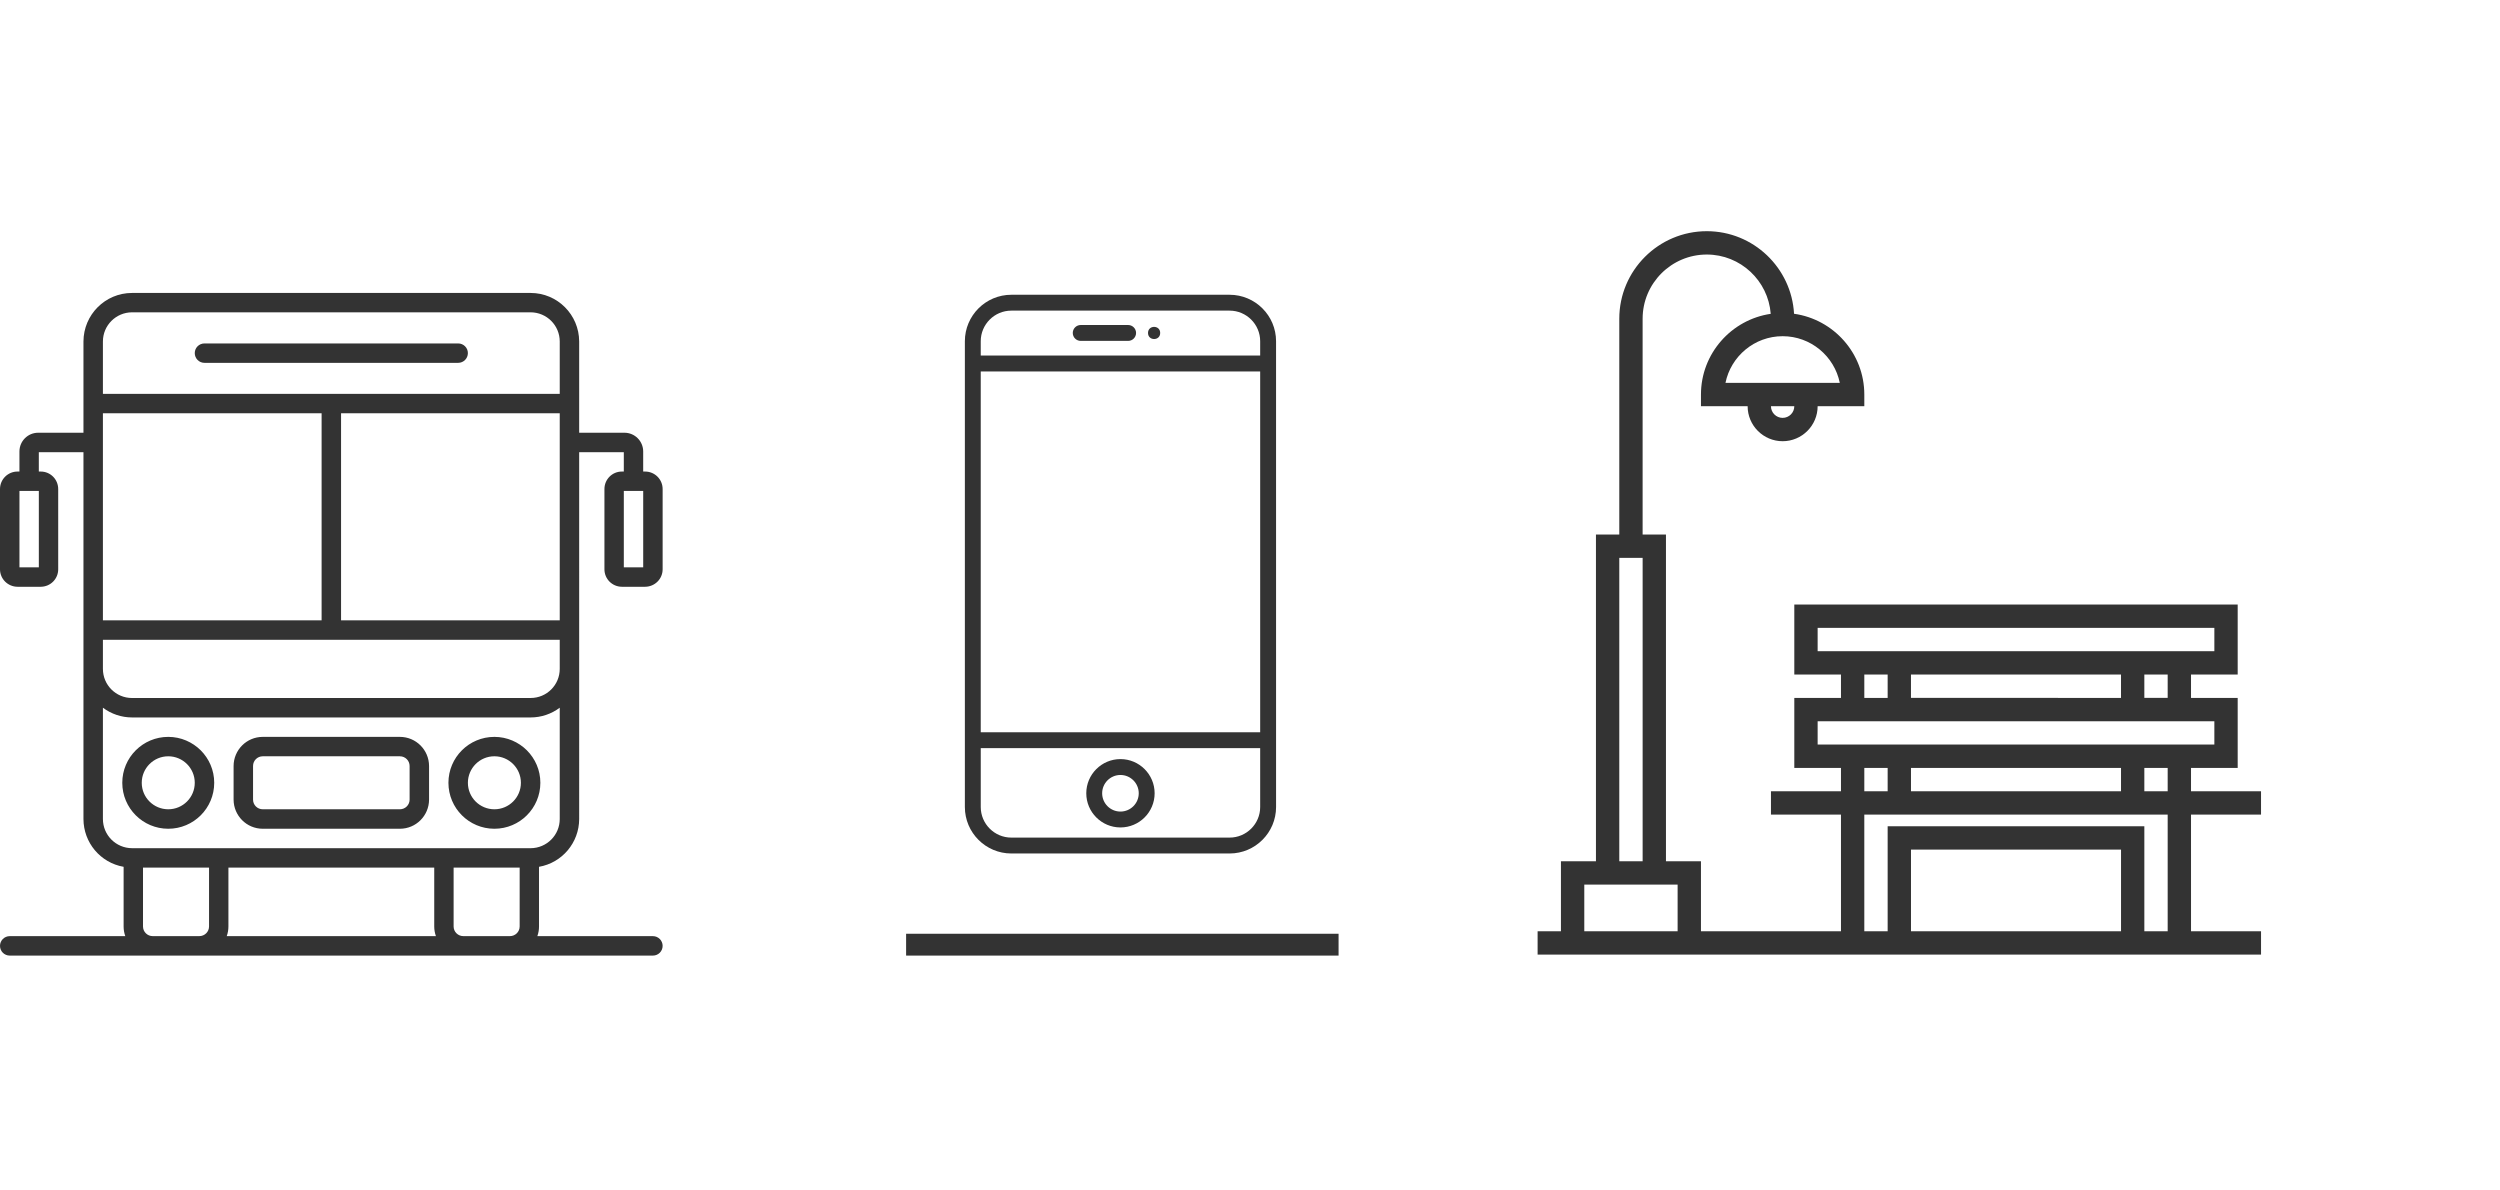
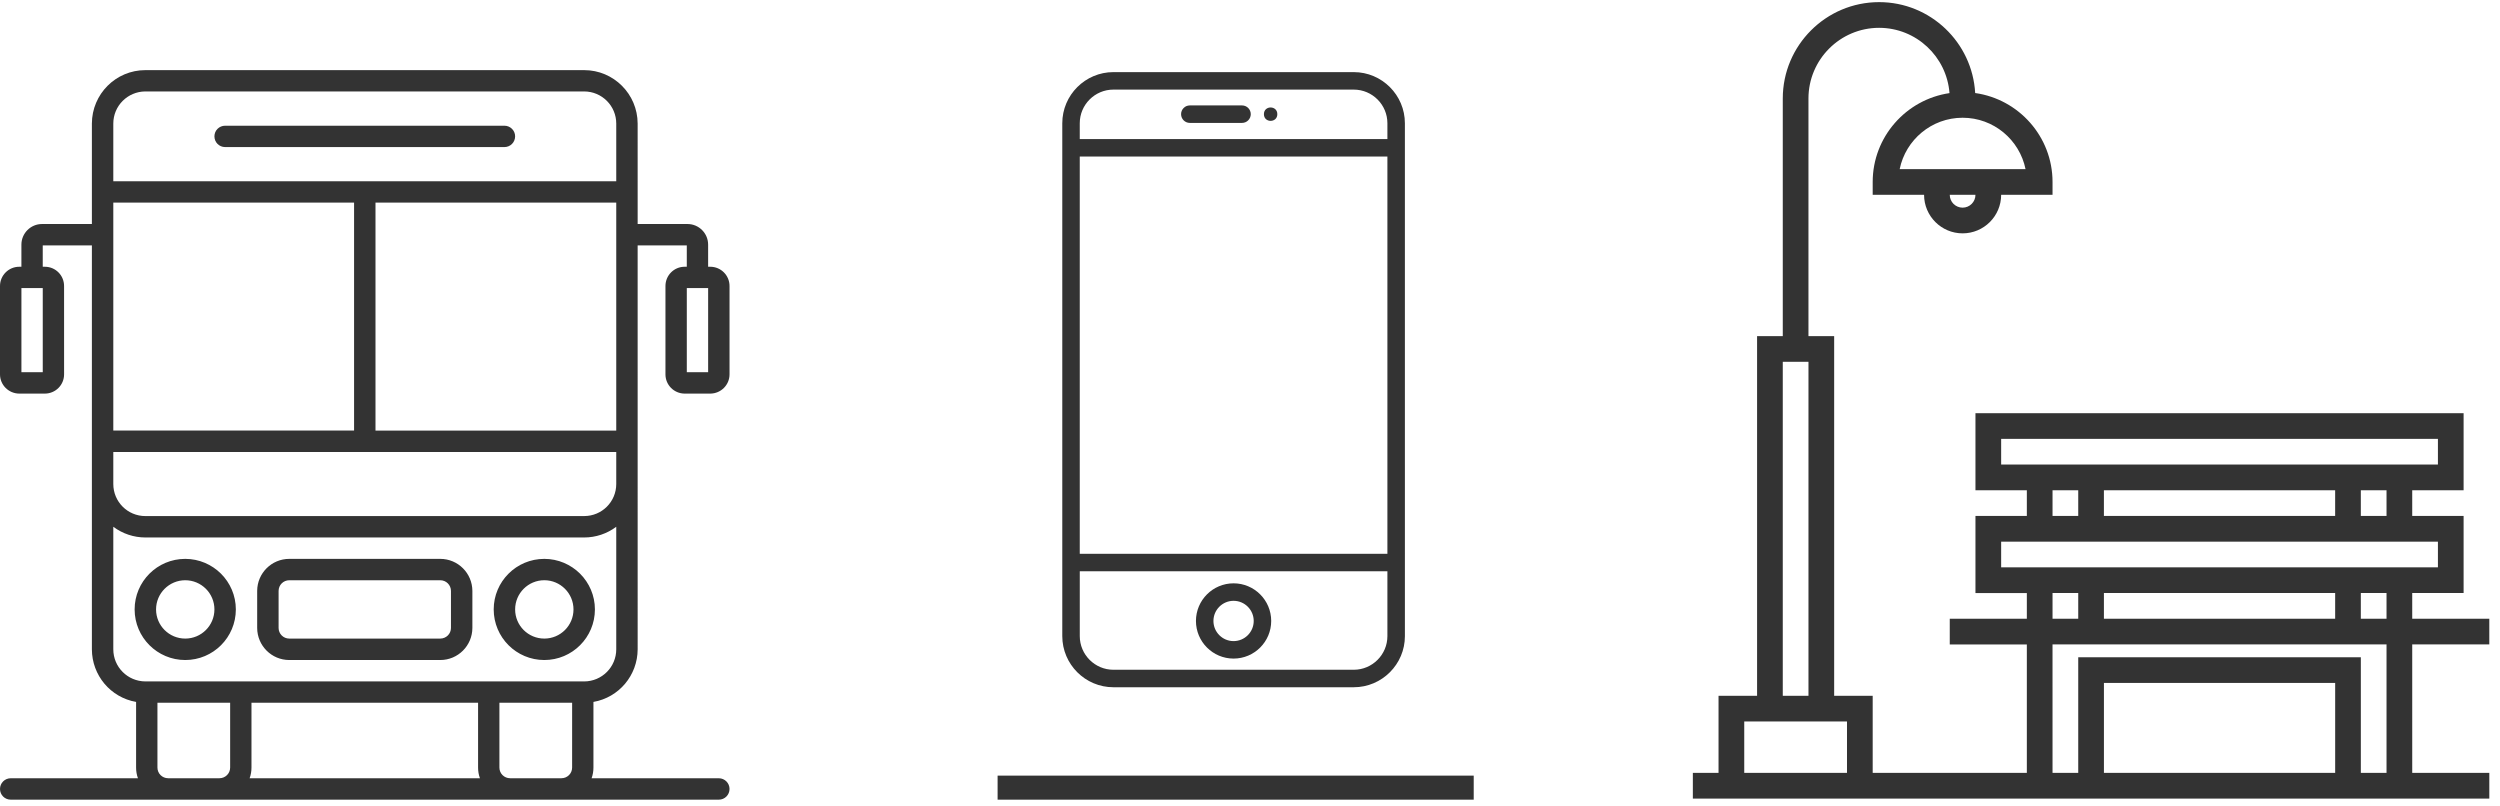
- <svg xmlns="http://www.w3.org/2000/svg" width="229" height="109" viewBox="0 0 229 109" fill="none">
-   <path d="M207.11 74.616V72.478H200.697V70.34H204.972V63.928H200.697V61.79H204.972V55.377L164.358 55.378V61.79H168.633V63.928H164.358V70.341H168.633V72.479H162.22V74.617H168.633V85.304L155.808 85.304V78.891H152.602V48.965H150.464V29.193C150.464 25.952 153.101 23.315 156.342 23.315C159.433 23.315 161.968 25.715 162.198 28.747C158.59 29.278 155.808 32.387 155.808 36.14V37.209H160.083C160.083 38.977 161.522 40.415 163.289 40.415C165.057 40.415 166.496 38.977 166.496 37.209H170.771V36.14C170.771 32.372 167.965 29.252 164.335 28.741C164.098 24.531 160.61 21.177 156.342 21.177C151.922 21.177 148.327 24.773 148.327 29.193V48.965H146.189V78.891H142.982V85.304H140.845V87.442H207.111V85.304H200.698L200.697 74.616H207.11ZM163.289 38.277C162.699 38.277 162.22 37.798 162.22 37.209H164.358C164.358 37.798 163.879 38.277 163.289 38.277H163.289ZM168.525 35.071H158.053C158.55 32.635 160.708 30.796 163.289 30.796C165.87 30.795 168.029 32.634 168.525 35.071ZM148.327 51.102H150.465V78.89L148.327 78.891V51.102ZM145.121 85.303V81.028H153.67V85.303H145.121ZM198.559 72.477H196.421V70.34H198.559V72.477ZM175.046 72.477V70.34H194.285V72.477H175.046ZM198.559 63.927H196.421V61.789H198.559V63.927ZM194.284 61.79V63.928L175.045 63.927V61.789L194.284 61.79ZM166.496 57.514H202.835V59.652H166.496V57.514ZM170.771 61.79H172.909V63.928H170.771V61.79ZM166.496 68.202V66.065H202.835V68.202H166.496ZM170.771 70.34H172.909V72.477H170.771V70.34ZM175.047 85.303V77.822H194.286V85.303H175.047ZM198.559 85.303H196.422V75.684H172.909V85.303H170.771L170.77 74.615H198.559L198.559 85.303Z" fill="#333333" />
-   <path d="M18.386 68.731C17.623 67.975 16.572 67.501 15.412 67.501C13.086 67.501 11.203 69.385 11.203 71.704C11.203 74.03 13.086 75.914 15.412 75.914C17.739 75.914 19.622 74.03 19.622 71.704C19.622 70.545 19.148 69.494 18.386 68.731L18.386 68.731ZM15.412 74.133C14.073 74.133 12.984 73.05 12.984 71.704C12.984 70.365 14.073 69.276 15.412 69.276C16.752 69.276 17.841 70.365 17.841 71.704C17.841 73.051 16.752 74.133 15.412 74.133ZM36.629 67.501H24.069C22.595 67.501 21.404 68.693 21.397 70.166V73.248C21.404 74.722 22.596 75.914 24.069 75.914H36.629C38.103 75.914 39.295 74.722 39.301 73.248V70.166C39.295 68.692 38.103 67.501 36.629 67.501ZM37.52 73.249C37.52 73.736 37.122 74.133 36.629 74.133H24.069C23.576 74.133 23.179 73.736 23.179 73.249V70.167C23.179 69.673 23.576 69.276 24.069 69.276H36.629C37.123 69.276 37.52 69.674 37.52 70.167V73.249ZM41.967 31.462H18.731C18.237 31.462 17.84 31.859 17.84 32.346C17.84 32.84 18.238 33.237 18.731 33.237H41.967C42.46 33.237 42.857 32.839 42.857 32.346C42.858 31.859 42.46 31.462 41.967 31.462ZM48.26 68.731C47.497 67.974 46.446 67.5 45.286 67.5C42.96 67.5 41.077 69.384 41.077 71.704C41.077 74.03 42.96 75.914 45.286 75.914C47.613 75.914 49.496 74.03 49.496 71.704C49.496 70.544 49.022 69.493 48.26 68.731L48.26 68.731ZM45.286 74.133C43.947 74.133 42.858 73.05 42.858 71.704C42.858 70.365 43.947 69.275 45.286 69.275C46.626 69.275 47.715 70.365 47.715 71.704C47.715 73.05 46.625 74.133 45.286 74.133ZM41.967 31.461H18.731C18.237 31.461 17.84 31.858 17.84 32.345C17.84 32.839 18.238 33.236 18.731 33.236H41.967C42.46 33.236 42.857 32.838 42.857 32.345C42.858 31.858 42.46 31.461 41.967 31.461ZM48.26 68.73C47.497 67.973 46.446 67.499 45.286 67.499C42.96 67.499 41.077 69.383 41.077 71.703C41.077 74.029 42.96 75.913 45.286 75.913C47.613 75.913 49.496 74.029 49.496 71.703C49.496 70.543 49.022 69.492 48.26 68.73L48.26 68.73ZM45.286 74.132C43.947 74.132 42.858 73.049 42.858 71.703C42.858 70.363 43.947 69.274 45.286 69.274C46.626 69.274 47.715 70.364 47.715 71.703C47.715 73.049 46.625 74.132 45.286 74.132ZM36.629 67.499H24.069C22.595 67.499 21.404 68.691 21.397 70.165V73.247C21.404 74.72 22.596 75.912 24.069 75.912H36.629C38.103 75.912 39.295 74.72 39.301 73.247V70.165C39.295 68.691 38.103 67.499 36.629 67.499ZM37.52 73.247C37.52 73.734 37.122 74.131 36.629 74.131H24.069C23.576 74.131 23.179 73.734 23.179 73.247V70.165C23.179 69.671 23.576 69.275 24.069 69.275H36.629C37.123 69.275 37.52 69.672 37.52 70.165V73.247ZM15.411 67.499C13.085 67.499 11.201 69.383 11.201 71.703C11.201 74.029 13.085 75.913 15.411 75.913C17.738 75.913 19.621 74.029 19.621 71.703C19.621 70.543 19.147 69.492 18.384 68.73C17.622 67.974 16.571 67.499 15.411 67.499L15.411 67.499ZM15.411 74.132C14.072 74.132 12.983 73.049 12.983 71.703C12.983 70.363 14.072 69.274 15.411 69.274C16.751 69.274 17.84 70.364 17.84 71.703C17.84 73.049 16.751 74.132 15.411 74.132ZM56.961 43.194C56.077 43.194 55.366 43.912 55.366 44.796V52.146C55.366 53.03 56.077 53.742 56.961 53.748H59.095C59.98 53.742 60.697 53.031 60.697 52.146V44.796C60.697 43.912 59.98 43.194 59.095 43.194H58.916V41.355C58.916 40.407 58.147 39.638 57.199 39.638H53.053L53.052 31.281C53.046 28.827 51.059 26.835 48.605 26.835H12.092C9.638 26.835 7.651 28.827 7.645 31.282V39.638H3.498C2.55 39.638 1.781 40.407 1.781 41.355V43.194H1.602C0.718 43.194 0 43.912 0 44.796V52.146C0 53.03 0.718 53.742 1.602 53.748H3.736C4.62 53.742 5.332 53.031 5.332 52.146L5.331 44.796C5.331 43.912 4.62 43.194 3.735 43.194H3.556V41.419H7.645V75.024C7.651 77.183 9.195 79.028 11.323 79.4V84.866C11.323 85.168 11.374 85.469 11.477 85.751H0.891C0.397 85.751 0 86.154 0 86.641C0 87.135 0.398 87.532 0.891 87.532H59.807C60.3 87.532 60.697 87.134 60.697 86.641C60.697 86.154 60.3 85.751 59.807 85.751H49.221C49.323 85.469 49.374 85.168 49.374 84.866V79.4C51.502 79.028 53.046 77.183 53.053 75.024L53.052 41.419H57.141V43.194H56.961ZM3.557 51.967H1.782V44.969H3.557V51.967ZM9.427 37.855H29.459V56.823H9.427V37.855ZM19.148 84.865C19.148 85.352 18.75 85.749 18.257 85.749H13.99C13.496 85.749 13.099 85.352 13.099 84.865V79.47H19.148L19.148 84.865ZM20.769 85.749C20.872 85.468 20.923 85.166 20.923 84.865V79.47H39.776V84.865C39.776 85.166 39.827 85.468 39.93 85.749H20.769ZM47.6 84.865C47.6 85.352 47.203 85.749 46.709 85.749H42.442C41.948 85.749 41.551 85.352 41.551 84.865V79.47H47.601L47.6 84.865ZM51.272 75.022C51.272 76.497 50.08 77.688 48.607 77.695L12.093 77.694C10.619 77.688 9.427 76.496 9.427 75.022V64.827C10.197 65.404 11.132 65.718 12.093 65.718H48.607C49.568 65.718 50.504 65.404 51.272 64.827V75.022ZM51.272 61.271C51.272 62.744 50.08 63.936 48.607 63.936L12.093 63.937C10.619 63.937 9.427 62.745 9.427 61.271V58.606H51.272L51.272 61.271ZM51.272 56.824H31.241V37.855H51.272V56.824ZM51.272 36.08H9.427V31.28C9.427 29.807 10.619 28.615 12.093 28.608H48.606C50.081 28.614 51.272 29.806 51.272 31.28L51.272 36.08ZM58.917 44.969V51.966H57.142V44.969H58.917ZM45.287 67.499C42.961 67.499 41.077 69.383 41.077 71.703C41.077 74.029 42.961 75.913 45.287 75.913C47.613 75.913 49.497 74.029 49.497 71.703C49.497 70.543 49.023 69.492 48.26 68.73C47.498 67.974 46.447 67.499 45.287 67.499L45.287 67.499ZM45.287 74.132C43.948 74.132 42.859 73.049 42.859 71.703C42.859 70.364 43.948 69.274 45.287 69.274C46.627 69.274 47.716 70.364 47.716 71.703C47.716 73.049 46.626 74.132 45.287 74.132ZM41.967 31.46H18.732C18.238 31.46 17.841 31.857 17.841 32.344C17.841 32.838 18.239 33.235 18.732 33.235H41.967C42.461 33.235 42.858 32.837 42.858 32.344C42.859 31.857 42.461 31.46 41.967 31.46ZM36.63 67.499H24.07C22.596 67.499 21.404 68.691 21.398 70.164V73.246C21.404 74.72 22.596 75.912 24.07 75.912H36.63C38.104 75.912 39.296 74.72 39.302 73.246V70.164C39.296 68.691 38.104 67.499 36.63 67.499ZM37.521 73.247C37.521 73.734 37.123 74.131 36.63 74.131H24.07C23.576 74.131 23.179 73.734 23.179 73.247V70.165C23.179 69.671 23.577 69.274 24.07 69.274H36.63C37.124 69.274 37.521 69.672 37.521 70.165V73.247ZM15.412 67.499C13.086 67.499 11.202 69.382 11.202 71.702C11.202 74.028 13.086 75.912 15.412 75.912C17.738 75.912 19.622 74.028 19.622 71.702C19.622 70.543 19.148 69.491 18.385 68.729C17.623 67.973 16.572 67.499 15.412 67.499L15.412 67.499ZM15.412 74.131C14.073 74.131 12.983 73.048 12.983 71.702C12.983 70.363 14.073 69.274 15.412 69.274C16.752 69.274 17.841 70.363 17.841 71.702C17.841 73.049 16.752 74.131 15.412 74.131ZM18.386 68.729C17.623 67.973 16.572 67.499 15.412 67.499C13.086 67.499 11.202 69.382 11.202 71.702C11.202 74.028 13.086 75.912 15.412 75.912C17.738 75.912 19.622 74.028 19.622 71.702C19.622 70.543 19.148 69.492 18.386 68.729L18.386 68.729ZM15.412 74.131C14.073 74.131 12.983 73.048 12.983 71.702C12.983 70.363 14.073 69.274 15.412 69.274C16.752 69.274 17.841 70.363 17.841 71.702C17.841 73.049 16.752 74.131 15.412 74.131ZM36.629 67.499H24.069C22.595 67.499 21.403 68.691 21.397 70.164V73.246C21.403 74.72 22.595 75.912 24.069 75.912H36.629C38.103 75.912 39.294 74.72 39.301 73.246V70.164C39.294 68.691 38.103 67.499 36.629 67.499ZM37.52 73.247C37.52 73.734 37.122 74.131 36.629 74.131H24.069C23.575 74.131 23.178 73.734 23.178 73.247V70.165C23.178 69.671 23.576 69.274 24.069 69.274H36.629C37.123 69.274 37.52 69.672 37.52 70.165V73.247ZM48.259 68.729C47.497 67.973 46.446 67.499 45.286 67.499C42.96 67.499 41.076 69.382 41.076 71.702C41.076 74.028 42.96 75.912 45.286 75.912C47.612 75.912 49.496 74.028 49.496 71.702C49.496 70.543 49.022 69.492 48.259 68.729L48.259 68.729ZM45.286 74.131C43.947 74.131 42.858 73.048 42.858 71.702C42.858 70.363 43.947 69.274 45.286 69.274C46.626 69.274 47.715 70.363 47.715 71.702C47.715 73.049 46.625 74.131 45.286 74.131ZM41.966 31.459H18.731C18.237 31.459 17.84 31.857 17.84 32.343C17.84 32.837 18.238 33.234 18.731 33.234H41.966C42.46 33.234 42.857 32.837 42.857 32.343C42.858 31.857 42.46 31.459 41.966 31.459ZM36.629 67.498H24.069C22.595 67.498 21.403 68.69 21.397 70.163V73.246C21.403 74.719 22.595 75.911 24.069 75.911H36.629C38.103 75.911 39.294 74.719 39.301 73.246V70.163C39.294 68.69 38.103 67.498 36.629 67.498ZM37.52 73.246C37.52 73.733 37.122 74.13 36.629 74.13H24.069C23.575 74.13 23.178 73.733 23.178 73.246V70.164C23.178 69.67 23.576 69.273 24.069 69.273H36.629C37.123 69.273 37.52 69.671 37.52 70.164V73.246ZM18.385 68.728C17.623 67.973 16.571 67.498 15.412 67.498C13.085 67.498 11.202 69.382 11.202 71.701C11.202 74.028 13.085 75.911 15.412 75.911C17.738 75.911 19.622 74.028 19.622 71.701C19.622 70.542 19.147 69.491 18.385 68.728L18.385 68.728ZM15.412 74.13C14.072 74.13 12.983 73.047 12.983 71.702C12.983 70.362 14.072 69.273 15.412 69.273C16.751 69.273 17.84 70.362 17.84 71.702C17.84 73.048 16.751 74.13 15.412 74.13ZM48.26 68.728C47.497 67.972 46.446 67.498 45.286 67.498C42.96 67.498 41.077 69.382 41.077 71.701C41.077 74.028 42.96 75.911 45.286 75.911C47.613 75.911 49.496 74.028 49.496 71.701C49.496 70.542 49.022 69.491 48.26 68.728L48.26 68.728ZM45.286 74.13C43.947 74.13 42.858 73.047 42.858 71.702C42.858 70.362 43.947 69.273 45.286 69.273C46.626 69.273 47.715 70.362 47.715 71.702C47.715 73.048 46.625 74.13 45.286 74.13ZM41.967 31.459H18.731C18.237 31.459 17.84 31.856 17.84 32.343C17.84 32.837 18.238 33.233 18.731 33.233H41.967C42.46 33.233 42.857 32.836 42.857 32.343C42.858 31.856 42.46 31.459 41.967 31.459Z" fill="#333333" />
-   <line x1="83" y1="86.532" x2="122.613" y2="86.532" stroke="#333333" stroke-width="2" />
-   <path d="M112.631 27H92.638C90.291 27 88.382 28.909 88.382 31.256V73.923C88.382 76.27 90.291 78.179 92.638 78.179H112.632C114.978 78.179 116.888 76.27 116.888 73.923L116.887 31.256C116.887 28.909 114.978 27 112.631 27H112.631ZM115.432 73.923C115.432 75.468 114.175 76.724 112.631 76.724H92.638C91.093 76.724 89.837 75.467 89.837 73.923V68.532H115.432L115.432 73.923ZM115.432 67.078H89.836V34.024H115.432V67.078ZM115.432 32.569H89.836V31.256C89.836 29.711 91.093 28.454 92.637 28.454H112.631C114.176 28.454 115.432 29.711 115.432 31.256L115.432 32.569Z" fill="#333333" />
-   <path d="M102.633 75.794C104.36 75.794 105.764 74.39 105.764 72.664C105.764 70.938 104.36 69.533 102.633 69.533C100.907 69.533 99.503 70.938 99.503 72.664C99.503 74.39 100.907 75.794 102.633 75.794ZM102.633 70.988C103.557 70.988 104.309 71.74 104.309 72.664C104.309 73.588 103.558 74.34 102.633 74.34C101.709 74.34 100.958 73.588 100.958 72.664C100.958 71.741 101.709 70.988 102.633 70.988Z" fill="#333333" />
-   <path d="M103.336 29.771H98.993C98.592 29.771 98.266 30.097 98.266 30.498C98.266 30.9 98.592 31.226 98.993 31.226H103.336C103.738 31.226 104.064 30.9 104.064 30.498C104.064 30.097 103.738 29.771 103.336 29.771Z" fill="#333333" />
-   <path d="M106.273 30.499C106.273 31.242 105.158 31.242 105.158 30.499C105.158 29.756 106.273 29.756 106.273 30.499Z" fill="#333333" />
+ <svg xmlns="http://www.w3.org/2000/svg" width="208" height="67" viewBox="0 0 208 67" fill="none">
+   <path d="M18.386 47.731C17.623 46.975 16.572 46.501 15.412 46.501C13.086 46.501 11.203 48.385 11.203 50.704C11.203 53.03 13.086 54.914 15.412 54.914C17.739 54.914 19.622 53.03 19.622 50.704C19.622 49.545 19.148 48.494 18.386 47.731L18.386 47.731ZM15.412 53.133C14.073 53.133 12.984 52.05 12.984 50.704C12.984 49.365 14.073 48.276 15.412 48.276C16.752 48.276 17.841 49.365 17.841 50.704C17.841 52.051 16.752 53.133 15.412 53.133ZM36.629 46.501H24.069C22.595 46.501 21.404 47.693 21.397 49.166V52.248C21.404 53.722 22.596 54.914 24.069 54.914H36.629C38.103 54.914 39.295 53.722 39.301 52.248V49.166C39.295 47.693 38.103 46.501 36.629 46.501ZM37.52 52.249C37.52 52.736 37.122 53.133 36.629 53.133H24.069C23.576 53.133 23.179 52.736 23.179 52.249V49.167C23.179 48.673 23.576 48.276 24.069 48.276H36.629C37.123 48.276 37.52 48.674 37.52 49.167V52.249ZM41.967 10.462H18.731C18.237 10.462 17.84 10.859 17.84 11.346C17.84 11.84 18.238 12.237 18.731 12.237H41.967C42.46 12.237 42.857 11.839 42.857 11.346C42.858 10.859 42.46 10.462 41.967 10.462V10.462ZM48.26 47.731C47.497 46.974 46.446 46.5 45.286 46.5C42.96 46.5 41.077 48.384 41.077 50.704C41.077 53.03 42.96 54.914 45.286 54.914C47.613 54.914 49.496 53.03 49.496 50.704C49.496 49.544 49.022 48.493 48.26 47.731L48.26 47.731ZM45.286 53.133C43.947 53.133 42.858 52.05 42.858 50.704C42.858 49.364 43.947 48.275 45.286 48.275C46.626 48.275 47.715 49.365 47.715 50.704C47.715 52.05 46.625 53.133 45.286 53.133ZM41.967 10.461H18.731C18.237 10.461 17.84 10.858 17.84 11.345C17.84 11.839 18.238 12.236 18.731 12.236H41.967C42.46 12.236 42.857 11.838 42.857 11.345C42.858 10.858 42.46 10.461 41.967 10.461ZM48.26 47.73C47.497 46.973 46.446 46.499 45.286 46.499C42.96 46.499 41.077 48.383 41.077 50.703C41.077 53.029 42.96 54.913 45.286 54.913C47.613 54.913 49.496 53.029 49.496 50.703C49.496 49.543 49.022 48.492 48.26 47.73L48.26 47.73ZM45.286 53.132C43.947 53.132 42.858 52.048 42.858 50.703C42.858 49.363 43.947 48.274 45.286 48.274C46.626 48.274 47.715 49.364 47.715 50.703C47.715 52.049 46.625 53.132 45.286 53.132ZM36.629 46.499H24.069C22.595 46.499 21.404 47.691 21.397 49.165V52.247C21.404 53.72 22.596 54.912 24.069 54.912H36.629C38.103 54.912 39.295 53.72 39.301 52.247V49.165C39.295 47.691 38.103 46.499 36.629 46.499ZM37.52 52.247C37.52 52.734 37.122 53.131 36.629 53.131H24.069C23.576 53.131 23.179 52.734 23.179 52.247V49.165C23.179 48.672 23.576 48.275 24.069 48.275H36.629C37.123 48.275 37.52 48.672 37.52 49.165V52.247ZM15.411 46.499C13.085 46.499 11.201 48.383 11.201 50.703C11.201 53.029 13.085 54.913 15.411 54.913C17.738 54.913 19.621 53.029 19.621 50.703C19.621 49.543 19.147 48.492 18.384 47.73C17.622 46.974 16.571 46.499 15.411 46.499L15.411 46.499ZM15.411 53.132C14.072 53.132 12.983 52.048 12.983 50.703C12.983 49.363 14.072 48.274 15.411 48.274C16.751 48.274 17.84 49.364 17.84 50.703C17.84 52.049 16.751 53.132 15.411 53.132ZM56.961 22.194C56.077 22.194 55.366 22.912 55.366 23.796V31.146C55.366 32.03 56.077 32.742 56.961 32.748H59.095C59.98 32.742 60.697 32.031 60.697 31.146V23.796C60.697 22.912 59.98 22.194 59.095 22.194H58.916V20.355C58.916 19.407 58.147 18.638 57.199 18.638H53.053L53.052 10.281C53.046 7.827 51.059 5.835 48.605 5.835H12.092C9.638 5.835 7.651 7.827 7.645 10.282V18.638H3.498C2.55 18.638 1.781 19.407 1.781 20.355V22.194H1.602C0.718 22.194 0 22.912 0 23.796V31.146C0 32.03 0.718 32.742 1.602 32.748H3.736C4.62 32.742 5.332 32.031 5.332 31.146L5.331 23.796C5.331 22.912 4.62 22.194 3.735 22.194H3.556V20.419H7.645V54.024C7.651 56.183 9.195 58.029 11.323 58.4V63.866C11.323 64.168 11.374 64.469 11.477 64.751H0.891C0.397 64.751 0 65.154 0 65.641C0 66.135 0.398 66.532 0.891 66.532H59.807C60.3 66.532 60.697 66.134 60.697 65.641C60.697 65.154 60.3 64.751 59.807 64.751H49.221C49.323 64.469 49.374 64.168 49.374 63.866V58.4C51.502 58.029 53.046 56.183 53.053 54.024L53.052 20.419H57.141V22.194H56.961ZM3.557 30.967H1.782V23.969H3.557V30.967ZM9.427 16.855H29.459V35.823H9.427V16.855ZM19.148 63.865C19.148 64.352 18.75 64.749 18.257 64.749H13.99C13.496 64.749 13.099 64.352 13.099 63.865V58.47H19.148L19.148 63.865ZM20.769 64.749C20.872 64.468 20.923 64.166 20.923 63.865V58.47H39.776V63.865C39.776 64.166 39.827 64.468 39.93 64.749H20.769ZM47.6 63.865C47.6 64.352 47.203 64.749 46.71 64.749H42.442C41.948 64.749 41.551 64.352 41.551 63.865V58.47H47.601L47.6 63.865ZM51.272 54.022C51.272 55.497 50.08 56.688 48.607 56.695L12.093 56.694C10.619 56.688 9.427 55.496 9.427 54.022V43.827C10.197 44.404 11.132 44.718 12.093 44.718H48.607C49.568 44.718 50.504 44.404 51.272 43.827V54.022ZM51.272 40.271C51.272 41.744 50.08 42.936 48.607 42.936L12.093 42.937C10.619 42.937 9.427 41.745 9.427 40.271V37.606H51.272L51.272 40.271ZM51.272 35.824H31.241V16.855H51.272V35.824ZM51.272 15.08H9.427V10.28C9.427 8.807 10.619 7.615 12.093 7.608H48.606C50.081 7.614 51.272 8.806 51.272 10.28L51.272 15.08ZM58.917 23.969V30.966H57.142V23.969H58.917ZM45.287 46.499C42.961 46.499 41.077 48.383 41.077 50.703C41.077 53.029 42.961 54.913 45.287 54.913C47.613 54.913 49.497 53.029 49.497 50.703C49.497 49.543 49.023 48.492 48.26 47.73C47.498 46.974 46.447 46.499 45.287 46.499L45.287 46.499ZM45.287 53.132C43.948 53.132 42.859 52.049 42.859 50.703C42.859 49.364 43.948 48.274 45.287 48.274C46.627 48.274 47.716 49.364 47.716 50.703C47.716 52.049 46.626 53.132 45.287 53.132ZM41.967 10.46H18.732C18.238 10.46 17.841 10.857 17.841 11.344C17.841 11.838 18.239 12.235 18.732 12.235H41.967C42.461 12.235 42.858 11.837 42.858 11.344C42.859 10.857 42.461 10.46 41.967 10.46V10.46ZM36.63 46.499H24.07C22.596 46.499 21.404 47.691 21.398 49.164V52.246C21.404 53.72 22.596 54.912 24.07 54.912H36.63C38.104 54.912 39.296 53.72 39.302 52.246V49.164C39.296 47.691 38.104 46.499 36.63 46.499ZM37.521 52.247C37.521 52.733 37.123 53.131 36.63 53.131H24.07C23.576 53.131 23.179 52.733 23.179 52.247V49.165C23.179 48.671 23.577 48.274 24.07 48.274H36.63C37.124 48.274 37.521 48.672 37.521 49.165V52.247ZM15.412 46.499C13.086 46.499 11.202 48.383 11.202 50.702C11.202 53.028 13.086 54.912 15.412 54.912C17.738 54.912 19.622 53.028 19.622 50.702C19.622 49.543 19.148 48.491 18.385 47.729C17.623 46.973 16.572 46.499 15.412 46.499L15.412 46.499ZM15.412 53.131C14.073 53.131 12.983 52.048 12.983 50.702C12.983 49.363 14.073 48.274 15.412 48.274C16.752 48.274 17.841 49.363 17.841 50.702C17.841 52.049 16.752 53.131 15.412 53.131ZM18.386 47.729C17.623 46.973 16.572 46.499 15.412 46.499C13.086 46.499 11.202 48.383 11.202 50.702C11.202 53.028 13.086 54.912 15.412 54.912C17.738 54.912 19.622 53.028 19.622 50.702C19.622 49.543 19.148 48.492 18.386 47.729L18.386 47.729ZM15.412 53.131C14.073 53.131 12.983 52.048 12.983 50.702C12.983 49.363 14.073 48.274 15.412 48.274C16.752 48.274 17.841 49.363 17.841 50.702C17.841 52.049 16.752 53.131 15.412 53.131ZM36.629 46.499H24.069C22.595 46.499 21.403 47.691 21.397 49.164V52.246C21.403 53.72 22.595 54.912 24.069 54.912H36.629C38.103 54.912 39.294 53.72 39.301 52.246V49.164C39.294 47.691 38.103 46.499 36.629 46.499ZM37.52 52.247C37.52 52.733 37.122 53.131 36.629 53.131H24.069C23.575 53.131 23.178 52.733 23.178 52.247V49.165C23.178 48.671 23.576 48.274 24.069 48.274H36.629C37.123 48.274 37.52 48.672 37.52 49.165V52.247ZM48.259 47.729C47.497 46.973 46.446 46.499 45.286 46.499C42.96 46.499 41.076 48.382 41.076 50.702C41.076 53.028 42.96 54.912 45.286 54.912C47.612 54.912 49.496 53.028 49.496 50.702C49.496 49.542 49.022 48.492 48.259 47.729L48.259 47.729ZM45.286 53.131C43.947 53.131 42.858 52.048 42.858 50.702C42.858 49.363 43.947 48.274 45.286 48.274C46.626 48.274 47.715 49.363 47.715 50.702C47.715 52.048 46.625 53.131 45.286 53.131ZM41.966 10.459H18.731C18.237 10.459 17.84 10.857 17.84 11.344C17.84 11.837 18.238 12.234 18.731 12.234H41.966C42.46 12.234 42.857 11.837 42.857 11.344C42.858 10.857 42.46 10.459 41.966 10.459V10.459ZM36.629 46.498H24.069C22.595 46.498 21.403 47.69 21.397 49.163V52.245C21.403 53.719 22.595 54.911 24.069 54.911H36.629C38.103 54.911 39.294 53.719 39.301 52.245V49.163C39.294 47.69 38.103 46.498 36.629 46.498ZM37.52 52.246C37.52 52.733 37.122 53.13 36.629 53.13H24.069C23.575 53.13 23.178 52.733 23.178 52.246V49.164C23.178 48.67 23.576 48.273 24.069 48.273H36.629C37.123 48.273 37.52 48.671 37.52 49.164V52.246ZM18.385 47.728C17.623 46.973 16.571 46.498 15.412 46.498C13.085 46.498 11.202 48.382 11.202 50.702C11.202 53.028 13.085 54.911 15.412 54.911C17.738 54.911 19.622 53.028 19.622 50.702C19.622 49.542 19.147 48.491 18.385 47.728L18.385 47.728ZM15.412 53.13C14.072 53.13 12.983 52.047 12.983 50.702C12.983 49.362 14.072 48.273 15.412 48.273C16.751 48.273 17.84 49.362 17.84 50.702C17.84 52.048 16.751 53.13 15.412 53.13ZM48.26 47.728C47.497 46.972 46.446 46.498 45.286 46.498C42.96 46.498 41.077 48.382 41.077 50.702C41.077 53.028 42.96 54.911 45.286 54.911C47.613 54.911 49.496 53.028 49.496 50.702C49.496 49.542 49.022 48.491 48.26 47.728L48.26 47.728ZM45.286 53.13C43.947 53.13 42.858 52.047 42.858 50.702C42.858 49.362 43.947 48.273 45.286 48.273C46.626 48.273 47.715 49.362 47.715 50.702C47.715 52.048 46.625 53.13 45.286 53.13ZM41.967 10.459H18.731C18.237 10.459 17.84 10.856 17.84 11.343C17.84 11.836 18.238 12.233 18.731 12.233H41.967C42.46 12.233 42.857 11.836 42.857 11.343C42.858 10.856 42.46 10.459 41.967 10.459Z" fill="#333333" />
+   <line x1="83" y1="65.532" x2="122.613" y2="65.532" stroke="#333333" stroke-width="2" />
+   <path d="M112.631 6H92.638C90.291 6 88.382 7.909 88.382 10.256V52.923C88.382 55.27 90.291 57.179 92.638 57.179H112.632C114.978 57.179 116.888 55.27 116.888 52.923L116.887 10.256C116.887 7.909 114.978 6 112.631 6H112.631ZM115.432 52.923C115.432 54.468 114.175 55.724 112.631 55.724H92.638C91.093 55.724 89.837 54.467 89.837 52.923V47.532H115.432L115.432 52.923ZM115.432 46.078H89.836V13.024H115.432V46.078ZM115.432 11.569H89.836V10.255C89.836 8.711 91.093 7.455 92.637 7.455H112.631C114.176 7.455 115.432 8.711 115.432 10.255L115.432 11.569Z" fill="#333333" />
+   <path d="M102.633 54.794C104.36 54.794 105.764 53.39 105.764 51.664C105.764 49.938 104.36 48.533 102.633 48.533C100.907 48.533 99.503 49.938 99.503 51.664C99.503 53.39 100.907 54.794 102.633 54.794ZM102.633 49.988C103.557 49.988 104.309 50.74 104.309 51.664C104.309 52.588 103.558 53.34 102.633 53.34C101.709 53.34 100.958 52.588 100.958 51.664C100.958 50.741 101.709 49.988 102.633 49.988Z" fill="#333333" />
+   <path d="M103.336 8.771H98.993C98.592 8.771 98.266 9.097 98.266 9.498C98.266 9.9 98.592 10.226 98.993 10.226H103.336C103.738 10.226 104.064 9.9 104.064 9.498C104.064 9.097 103.738 8.771 103.336 8.771Z" fill="#333333" />
+   <path d="M106.273 9.499C106.273 10.242 105.158 10.242 105.158 9.499C105.158 8.756 106.273 8.756 106.273 9.499Z" fill="#333333" />
+   <path d="M207.11 53.616V51.478H200.697V49.34H204.972V42.928H200.697V40.79H204.972V34.377L164.358 34.378V40.79H168.633V42.928H164.358V49.341H168.633V51.479H162.22V53.617H168.633V64.304L155.808 64.304V57.891H152.602V27.965H150.464V8.193C150.464 4.952 153.101 2.315 156.342 2.315C159.433 2.315 161.968 4.715 162.198 7.747C158.59 8.278 155.808 11.387 155.808 15.14V16.209H160.083C160.083 17.977 161.522 19.415 163.289 19.415C165.057 19.415 166.496 17.977 166.496 16.209H170.771V15.14C170.771 11.372 167.965 8.252 164.335 7.741C164.098 3.531 160.61 0.177 156.342 0.177C151.922 0.177 148.327 3.773 148.327 8.193V27.965H146.189V57.891H142.982V64.304H140.845V66.442H207.111V64.304H200.698L200.697 53.616H207.11ZM163.289 17.277C162.699 17.277 162.22 16.798 162.22 16.209H164.358C164.358 16.798 163.879 17.277 163.289 17.277H163.289ZM168.525 14.071H158.053C158.55 11.635 160.708 9.796 163.289 9.796C165.87 9.795 168.029 11.634 168.525 14.071ZM148.327 30.102H150.465V57.89L148.327 57.891V30.102ZM145.121 64.303V60.028H153.67V64.303H145.121ZM198.559 51.477H196.421V49.34H198.559V51.477ZM175.046 51.477V49.34H194.285V51.477H175.046ZM198.559 42.927H196.421V40.789H198.559V42.927ZM194.284 40.79V42.928L175.045 42.927V40.789L194.284 40.79ZM166.496 36.514H202.835V38.652H166.496V36.514ZM170.771 40.79H172.909V42.928H170.771V40.79ZM166.496 47.202V45.065H202.835V47.202H166.496ZM170.771 49.34H172.909V51.477H170.771V49.34ZM175.047 64.303V56.822H194.286V64.303H175.047ZM198.559 64.303H196.422V54.684H172.909V64.303H170.771L170.77 53.615H198.559L198.559 64.303Z" fill="#333333" />
</svg>
